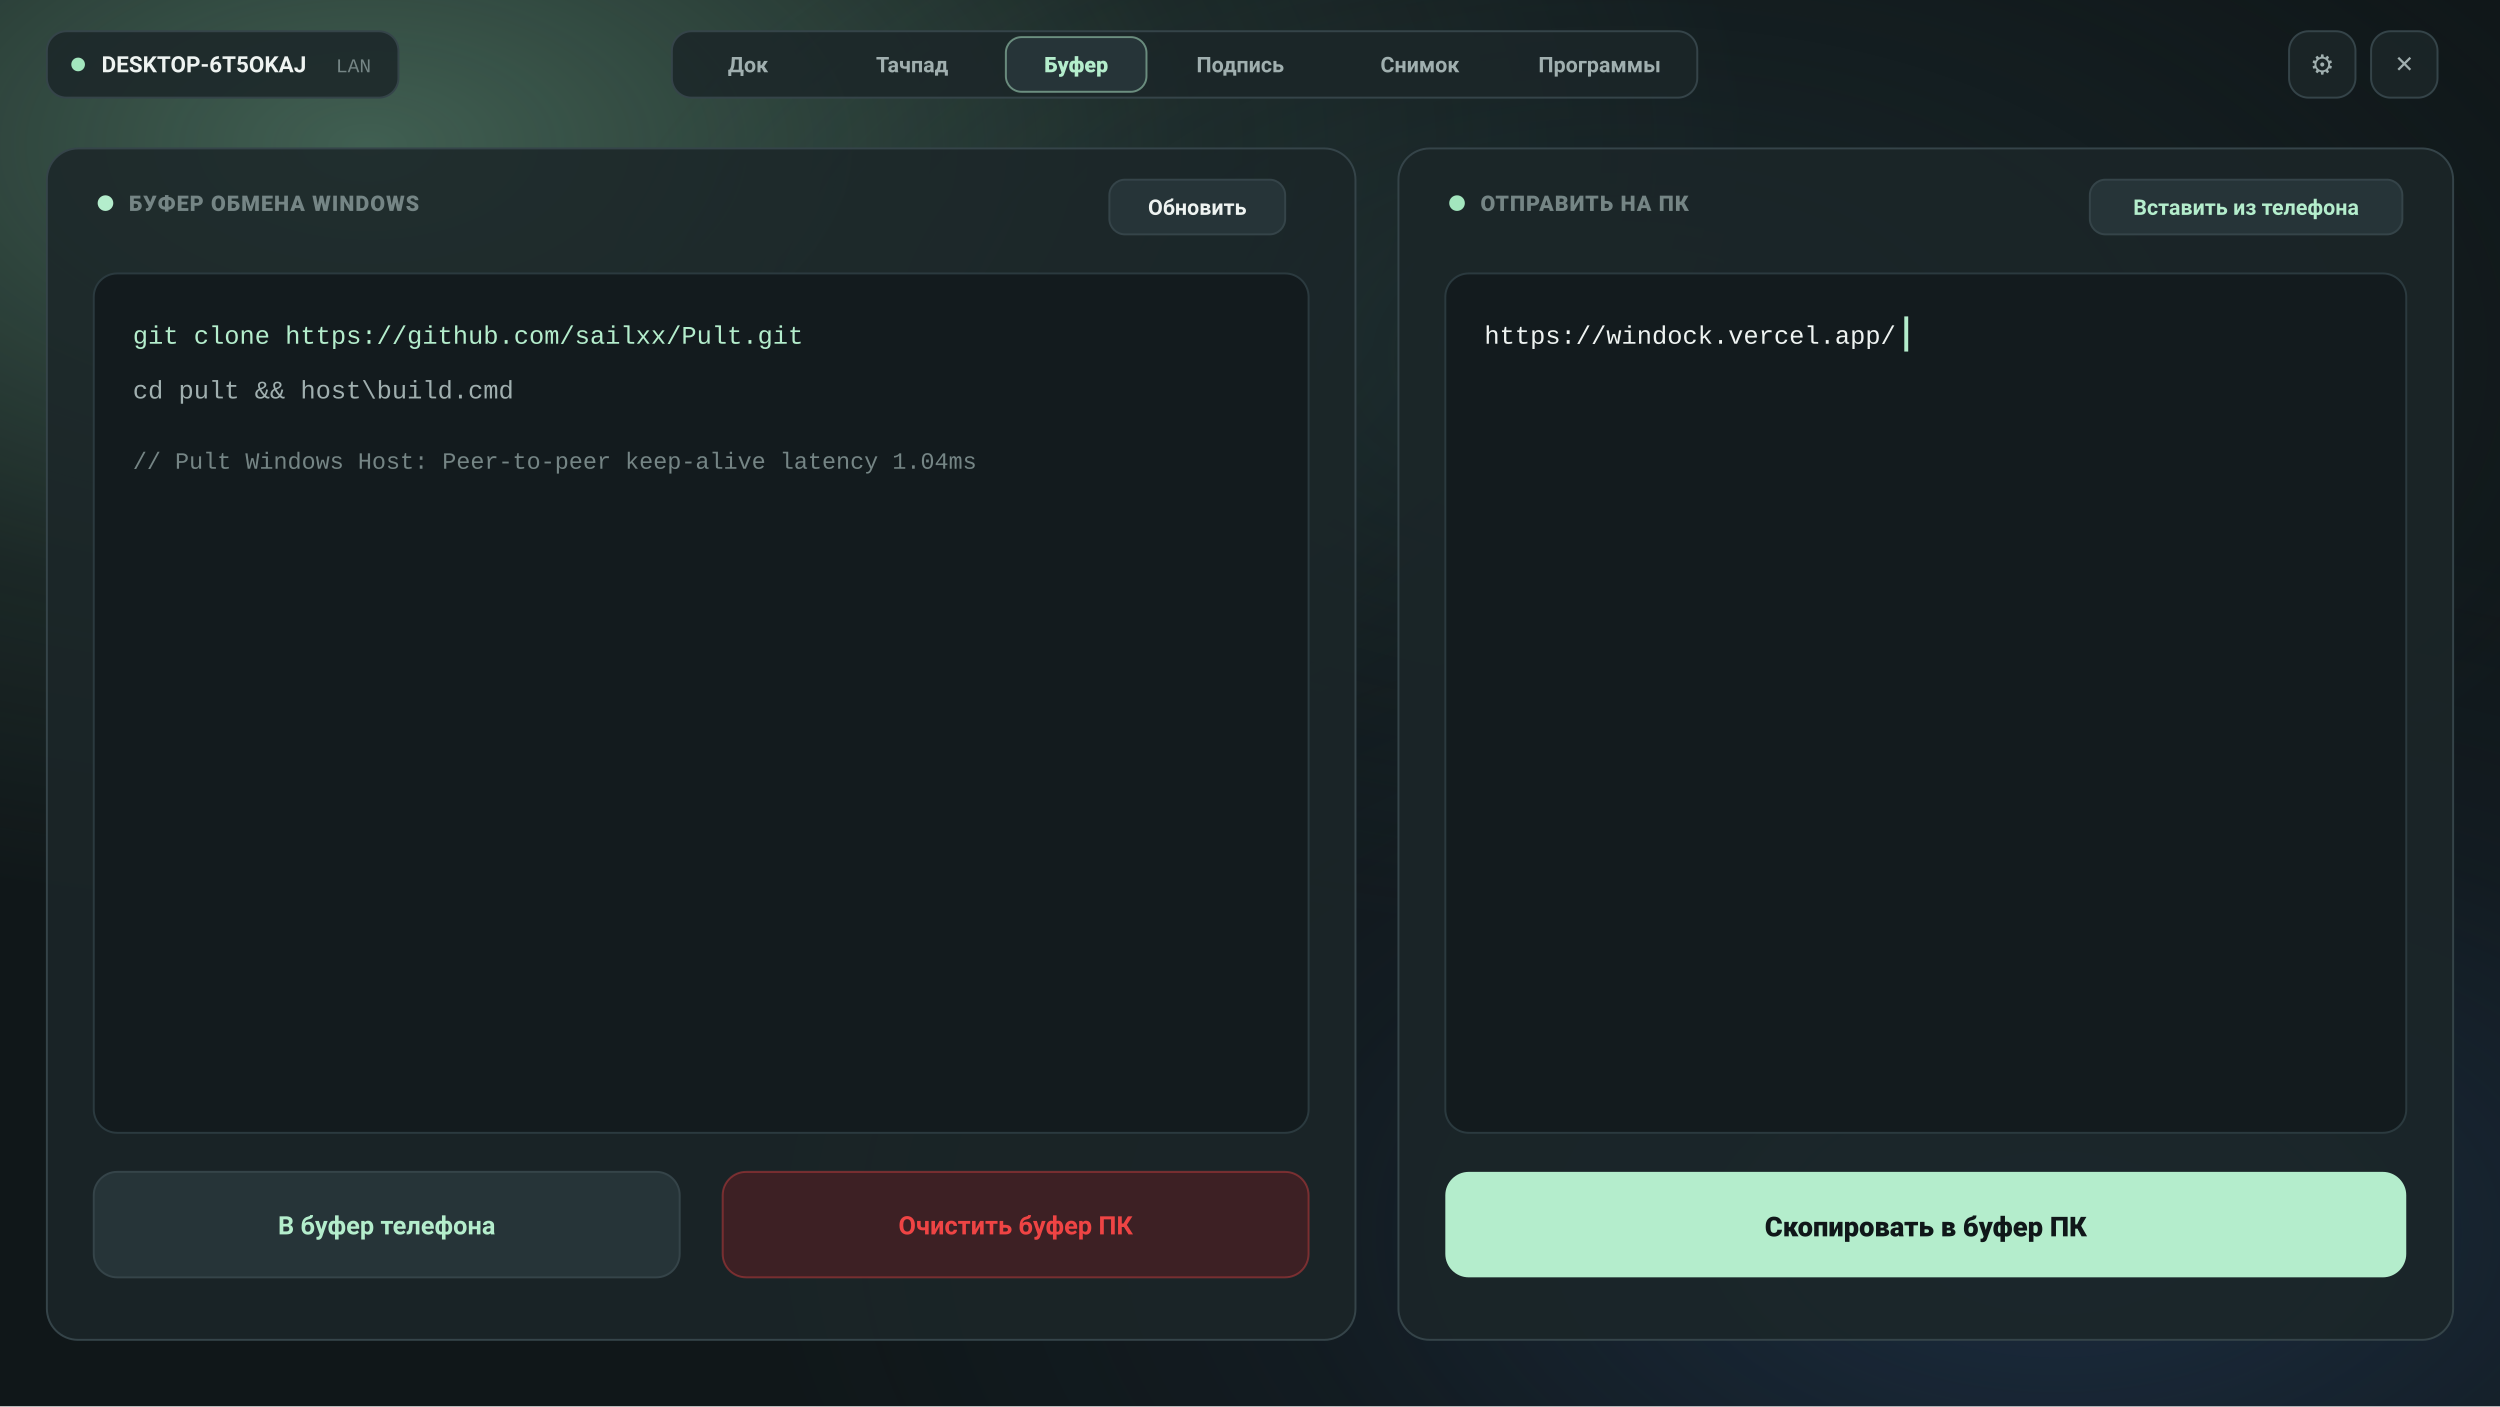
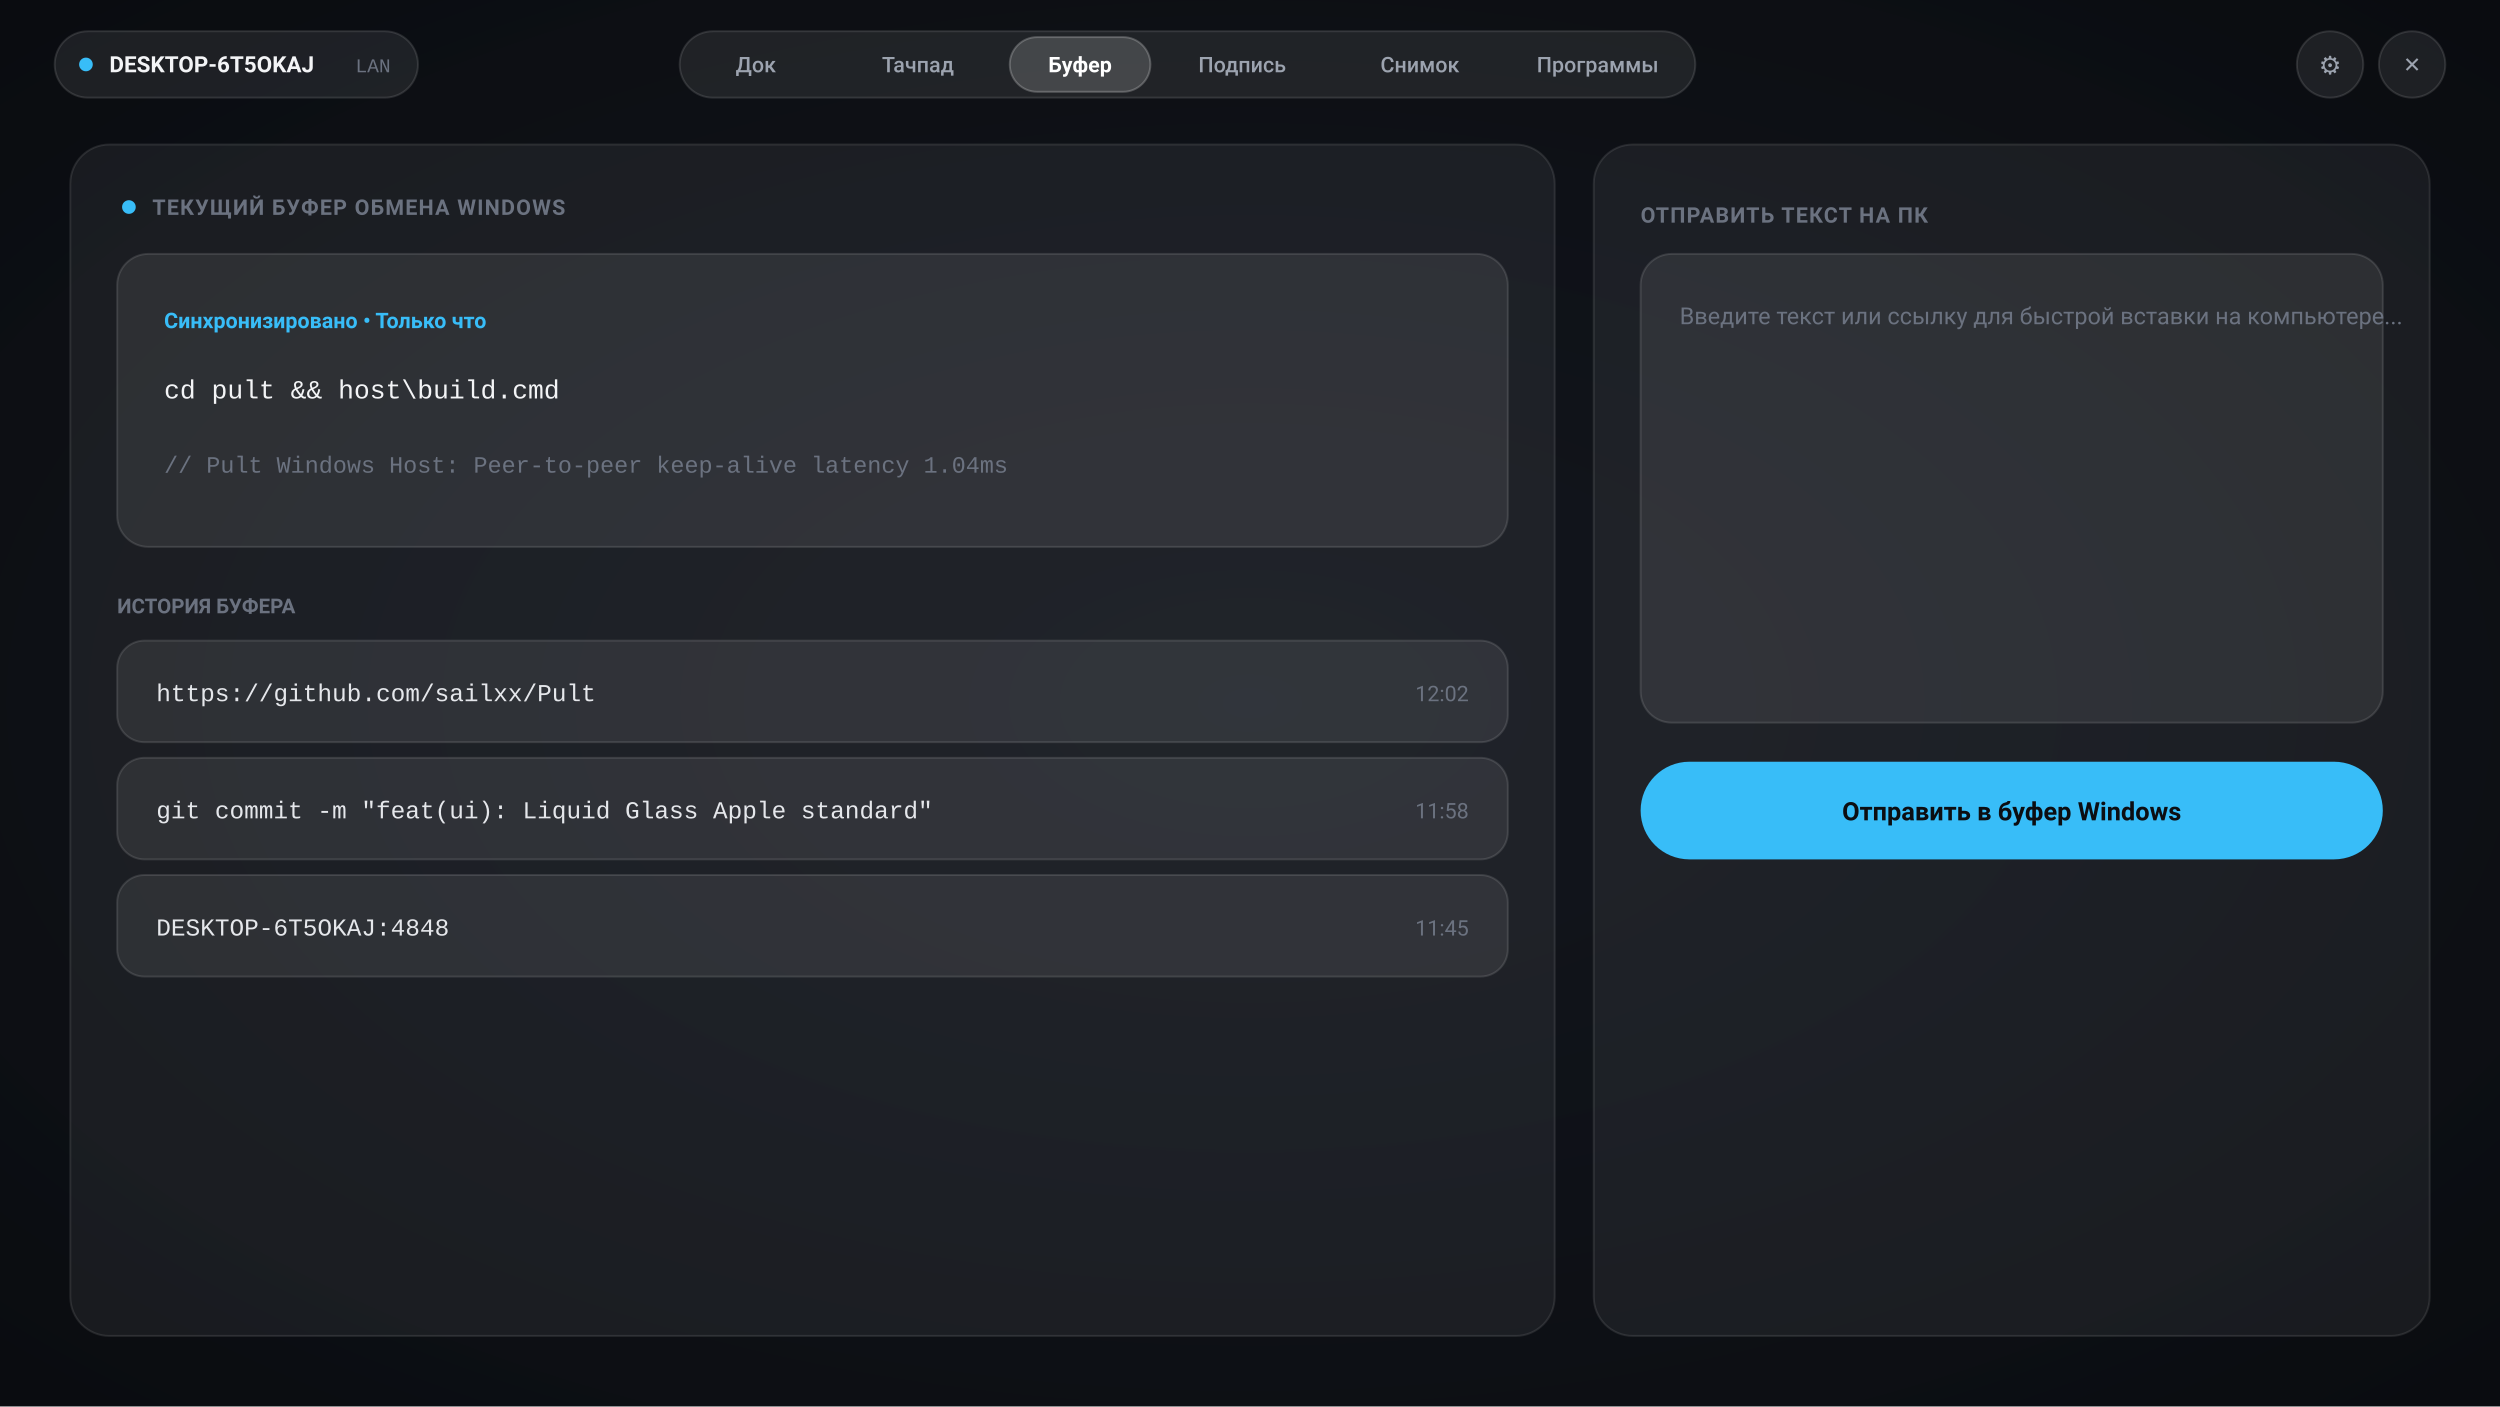
<svg xmlns="http://www.w3.org/2000/svg" width="1280" height="720" viewBox="0 0 1280 720" role="img" aria-label="Pult Clipboard">
  <style>
  text { font-family: -apple-system, BlinkMacSystemFont, 'Segoe UI', Roboto, Helvetica, Arial, sans-serif; }
  .mono { font-family: 'Consolas', 'Courier New', monospace; }
-   .glass { fill: #1B2629; fill-opacity: 0.85; stroke: #354449; stroke-width: 1; }
-   .glass-card { fill: #1B2629; fill-opacity: 0.88; stroke: #354449; stroke-width: 1; }
-   .tile { fill: #1B2629; fill-opacity: 0.85; stroke: #354449; stroke-width: 1; }
-   .tile-fav { fill: #202E33; fill-opacity: 0.95; stroke: #B4EDCC; stroke-opacity: 0.6; stroke-width: 1.5; }
-   .tile-run { fill: #1B2629; fill-opacity: 0.90; stroke: #A3E6BE; stroke-opacity: 0.85; stroke-width: 1.5; }
-   .btn { fill: #263438; stroke: #354449; stroke-width: 1; }
-   .btn-accent { fill: #B4EDCC; }
-   .badge { fill: #263438; stroke: #354449; stroke-width: 1; }
+   .liquid-glass { fill: #FFFFFF; fill-opacity: 0.08; stroke: #FFFFFF; stroke-opacity: 0.12; stroke-width: 1; }
+   .liquid-card { fill: #FFFFFF; fill-opacity: 0.06; stroke: #FFFFFF; stroke-opacity: 0.10; stroke-width: 1; }
+   .liquid-active { fill: #FFFFFF; fill-opacity: 0.16; stroke: #FFFFFF; stroke-opacity: 0.20; stroke-width: 1; }
+   .liquid-btn { fill: #FFFFFF; fill-opacity: 0.08; stroke: #FFFFFF; stroke-opacity: 0.12; stroke-width: 1; }
+   .accent-fill { fill: #38BDF8; }
</style>
  <defs>
-     <radialGradient id="auroraA" cx="15%" cy="10%" r="55%">
-       <stop offset="0%" stop-color="#71A78A" stop-opacity="0.50" />
-       <stop offset="60%" stop-color="#71A78A" stop-opacity="0.12" />
-       <stop offset="100%" stop-color="#71A78A" stop-opacity="0" />
-     </radialGradient>
-     <radialGradient id="auroraB" cx="82%" cy="88%" r="52%">
-       <stop offset="0%" stop-color="#274268" stop-opacity="0.48" />
-       <stop offset="60%" stop-color="#274268" stop-opacity="0.10" />
-       <stop offset="100%" stop-color="#274268" stop-opacity="0" />
-     </radialGradient>
-     <radialGradient id="auroraC" cx="65%" cy="25%" r="42%">
-       <stop offset="0%" stop-color="#273F45" stop-opacity="0.38" />
-       <stop offset="100%" stop-color="#273F45" stop-opacity="0" />
+     <radialGradient id="darkVignette" cx="50%" cy="50%" r="70%">
+       <stop offset="0%" stop-color="#141820" stop-opacity="0.8" />
+       <stop offset="100%" stop-color="#0A0C10" stop-opacity="1" />
    </radialGradient>
  </defs>
-   <rect width="1280" height="720" fill="#101719" />
-   <rect width="1280" height="720" fill="url(#auroraA)" />
-   <rect width="1280" height="720" fill="url(#auroraB)" />
-   <rect width="1280" height="720" fill="url(#auroraC)" />
-   <g transform="translate(24 16)">
-     <rect x="0" y="0" width="180" height="34" rx="10" class="glass" />
-     <circle cx="16" cy="17" r="3.5" fill="#A3E6BE" />
-     <text x="28" y="21" fill="#EEF3F1" font-size="11.5" font-weight="700">DESKTOP-6T5OKAJ</text>
-     <text x="148" y="21" fill="#758585" font-size="10" class="mono">LAN</text>
+   <rect width="1280" height="720" fill="#0C0E12" />
+   <rect width="1280" height="720" fill="url(#darkVignette)" />
+   <g transform="translate(28 16)">
+     <rect x="0" y="0" width="186" height="34" rx="17" class="liquid-glass" />
+     <circle cx="16" cy="17" r="3.5" fill="#38BDF8" />
+     <text x="28" y="21" fill="#F3F4F6" font-size="11.5" font-weight="600">DESKTOP-6T5OKAJ</text>
+     <text x="154" y="21" fill="#6B7280" font-size="10" class="mono">LAN</text>
    <g transform="translate(320 0)">
-       <rect x="0" y="0" width="525" height="34" rx="10" class="glass" />
-       <text x="39" y="21" fill="#A0AFAF" font-size="11" font-weight="600" text-anchor="middle">Док</text>
-       <text x="123" y="21" fill="#A0AFAF" font-size="11" font-weight="600" text-anchor="middle">Тачпад</text>
-       <rect x="171" y="3" width="72" height="28" rx="8" fill="#263438" stroke="#B4EDCC" stroke-opacity="0.5" />
-       <text x="207" y="21" fill="#B4EDCC" font-size="11" font-weight="800" text-anchor="middle">Буфер</text>
-       <text x="291" y="21" fill="#A0AFAF" font-size="11" font-weight="600" text-anchor="middle">Подпись</text>
-       <text x="383" y="21" fill="#A0AFAF" font-size="11" font-weight="600" text-anchor="middle">Снимок</text>
-       <text x="475" y="21" fill="#A0AFAF" font-size="11" font-weight="600" text-anchor="middle">Программы</text>
+       <rect x="0" y="0" width="520" height="34" rx="17" class="liquid-glass" />
+       <text x="39" y="21" fill="#9CA3AF" font-size="11" font-weight="500" text-anchor="middle">Док</text>
+       <text x="122" y="21" fill="#9CA3AF" font-size="11" font-weight="500" text-anchor="middle">Тачпад</text>
+       <rect x="169" y="3" width="72" height="28" rx="14" fill="#FFFFFF" fill-opacity="0.16" stroke="#FFFFFF" stroke-opacity="0.22" />
+       <text x="205" y="21" fill="#FFFFFF" font-size="11" font-weight="700" text-anchor="middle">Буфер</text>
+       <text x="288" y="21" fill="#9CA3AF" font-size="11" font-weight="500" text-anchor="middle">Подпись</text>
+       <text x="379" y="21" fill="#9CA3AF" font-size="11" font-weight="500" text-anchor="middle">Снимок</text>
+       <text x="470" y="21" fill="#9CA3AF" font-size="11" font-weight="500" text-anchor="middle">Программы</text>
    </g>
    <g transform="translate(1148 0)">
-       <rect x="0" y="0" width="34" height="34" rx="10" class="glass" />
-       <text x="17" y="22" fill="#A0AFAF" font-size="14" text-anchor="middle">⚙</text>
-       <rect x="42" y="0" width="34" height="34" rx="10" class="glass" />
-       <text x="59" y="21" fill="#A0AFAF" font-size="12" font-weight="700" text-anchor="middle">✕</text>
+       <rect x="0" y="0" width="34" height="34" rx="17" class="liquid-glass" />
+       <text x="17" y="22" fill="#9CA3AF" font-size="13" text-anchor="middle">⚙</text>
+       <rect x="42" y="0" width="34" height="34" rx="17" class="liquid-glass" />
+       <text x="59" y="21" fill="#9CA3AF" font-size="11" font-weight="600" text-anchor="middle">✕</text>
    </g>
  </g>
-   <g transform="translate(24 76)">
+   <g transform="translate(36 74)">
    <g transform="translate(0 0)">
-       <rect x="0" y="0" width="670" height="610" rx="16" class="glass" />
-       <g transform="translate(24 20)">
-         <circle cx="6" cy="8" r="4" fill="#B4EDCC" />
-         <text x="18" y="12" fill="#758585" font-size="11" font-weight="800" letter-spacing="0.5">БУФЕР ОБМЕНА WINDOWS</text>
-         <rect x="520" y="-4" width="90" height="28" rx="8" fill="#263438" stroke="#354449" />
-         <text x="565" y="14" fill="#EEF3F1" font-size="11" font-weight="600" text-anchor="middle">Обновить</text>
-       </g>
-       <g transform="translate(24 64)">
-         <rect x="0" y="0" width="622" height="440" rx="12" fill="#131B1E" stroke="#2B3A3F" />
-         <text x="20" y="36" fill="#B4EDCC" font-size="13" class="mono font-weight-700">git clone https://github.com/sailxx/Pult.git</text>
-         <text x="20" y="64" fill="#A0AFAF" font-size="13" class="mono">cd pult &amp;&amp; host\build.cmd</text>
-         <text x="20" y="100" fill="#758585" font-size="12" class="mono">// Pult Windows Host: Peer-to-peer keep-alive latency 1.04ms</text>
-       </g>
-       <g transform="translate(24 524)">
-         <rect x="0" y="0" width="300" height="54" rx="12" fill="#263438" stroke="#354449" />
-         <text x="150" y="32" fill="#B4EDCC" font-size="13" font-weight="700" text-anchor="middle">В буфер телефона</text>
-         <rect x="322" y="0" width="300" height="54" rx="12" fill="#3D2024" stroke="#EF4444" stroke-opacity="0.4" />
-         <text x="472" y="32" fill="#EF4444" font-size="13" font-weight="700" text-anchor="middle">Очистить буфер ПК</text>
+       <rect x="0" y="0" width="760" height="610" rx="20" class="liquid-card" />
+       <g transform="translate(24 24)">
+         <circle cx="6" cy="8" r="3.5" fill="#38BDF8" />
+         <text x="18" y="12" fill="#6B7280" font-size="11" font-weight="700" letter-spacing="0.6">ТЕКУЩИЙ БУФЕР ОБМЕНА WINDOWS</text>
+         <g transform="translate(0 32)">
+           <rect x="0" y="0" width="712" height="150" rx="16" class="liquid-glass" />
+           <text x="24" y="38" fill="#38BDF8" font-size="11" font-weight="600">Синхронизировано • Только что</text>
+           <text x="24" y="74" fill="#F3F4F6" font-size="13.5" class="mono">cd pult &amp;&amp; host\build.cmd</text>
+           <text x="24" y="112" fill="#6B7280" font-size="12" class="mono">// Pult Windows Host: Peer-to-peer keep-alive latency 1.04ms</text>
+         </g>
+         <g transform="translate(0 200)">
+           <text x="0" y="16" fill="#6B7280" font-size="10.5" font-weight="700">ИСТОРИЯ БУФЕРА</text>
+           <rect x="0" y="30" width="712" height="52" rx="14" class="liquid-glass" />
+           <text x="20" y="61" fill="#E5E7EB" font-size="12.5" class="mono">https://github.com/sailxx/Pult</text>
+           <text x="692" y="61" fill="#6B7280" font-size="11" text-anchor="end">12:02</text>
+           <rect x="0" y="90" width="712" height="52" rx="14" class="liquid-glass" />
+           <text x="20" y="121" fill="#E5E7EB" font-size="12.5" class="mono">git commit -m "feat(ui): Liquid Glass Apple standard"</text>
+           <text x="692" y="121" fill="#6B7280" font-size="11" text-anchor="end">11:58</text>
+           <rect x="0" y="150" width="712" height="52" rx="14" class="liquid-glass" />
+           <text x="20" y="181" fill="#E5E7EB" font-size="12.5" class="mono">DESKTOP-6T5OKAJ:4848</text>
+           <text x="692" y="181" fill="#6B7280" font-size="11" text-anchor="end">11:45</text>
+         </g>
      </g>
    </g>
-     <g transform="translate(692 0)">
-       <rect x="0" y="0" width="540" height="610" rx="16" class="glass" />
-       <g transform="translate(24 20)">
-         <circle cx="6" cy="8" r="4" fill="#A3E6BE" />
-         <text x="18" y="12" fill="#758585" font-size="11" font-weight="800" letter-spacing="0.5">ОТПРАВИТЬ НА ПК</text>
-         <rect x="330" y="-4" width="160" height="28" rx="8" fill="#263438" stroke="#354449" />
-         <text x="410" y="14" fill="#B4EDCC" font-size="11" font-weight="600" text-anchor="middle">Вставить из телефона</text>
-       </g>
-       <g transform="translate(24 64)">
-         <rect x="0" y="0" width="492" height="440" rx="12" fill="#131B1E" stroke="#2B3A3F" />
-         <text x="20" y="36" fill="#EEF3F1" font-size="13" class="mono">https://windock.vercel.app/</text>
-         <rect x="235" y="22" width="2" height="18" fill="#B4EDCC" />
-       </g>
-       <g transform="translate(24 524)">
-         <rect x="0" y="0" width="492" height="54" rx="12" fill="#B4EDCC" />
-         <text x="246" y="33" fill="#101719" font-size="14" font-weight="800" text-anchor="middle">Скопировать в буфер ПК</text>
+     <g transform="translate(780 0)">
+       <rect x="0" y="0" width="428" height="610" rx="20" class="liquid-card" />
+       <g transform="translate(24 24)">
+         <text x="0" y="16" fill="#6B7280" font-size="11" font-weight="700" letter-spacing="0.6">ОТПРАВИТЬ ТЕКСТ НА ПК</text>
+         <g transform="translate(0 32)">
+           <rect x="0" y="0" width="380" height="240" rx="16" class="liquid-glass" />
+           <text x="20" y="36" fill="#6B7280" font-size="12">Введите текст или ссылку для быстрой вставки на компьютере...</text>
+         </g>
+         <g transform="translate(0 292)">
+           <rect x="0" y="0" width="380" height="50" rx="25" fill="#38BDF8" />
+           <text x="190" y="30" fill="#0C0E12" font-size="13" font-weight="700" text-anchor="middle">Отправить в буфер Windows</text>
+         </g>
      </g>
    </g>
  </g>
</svg>
